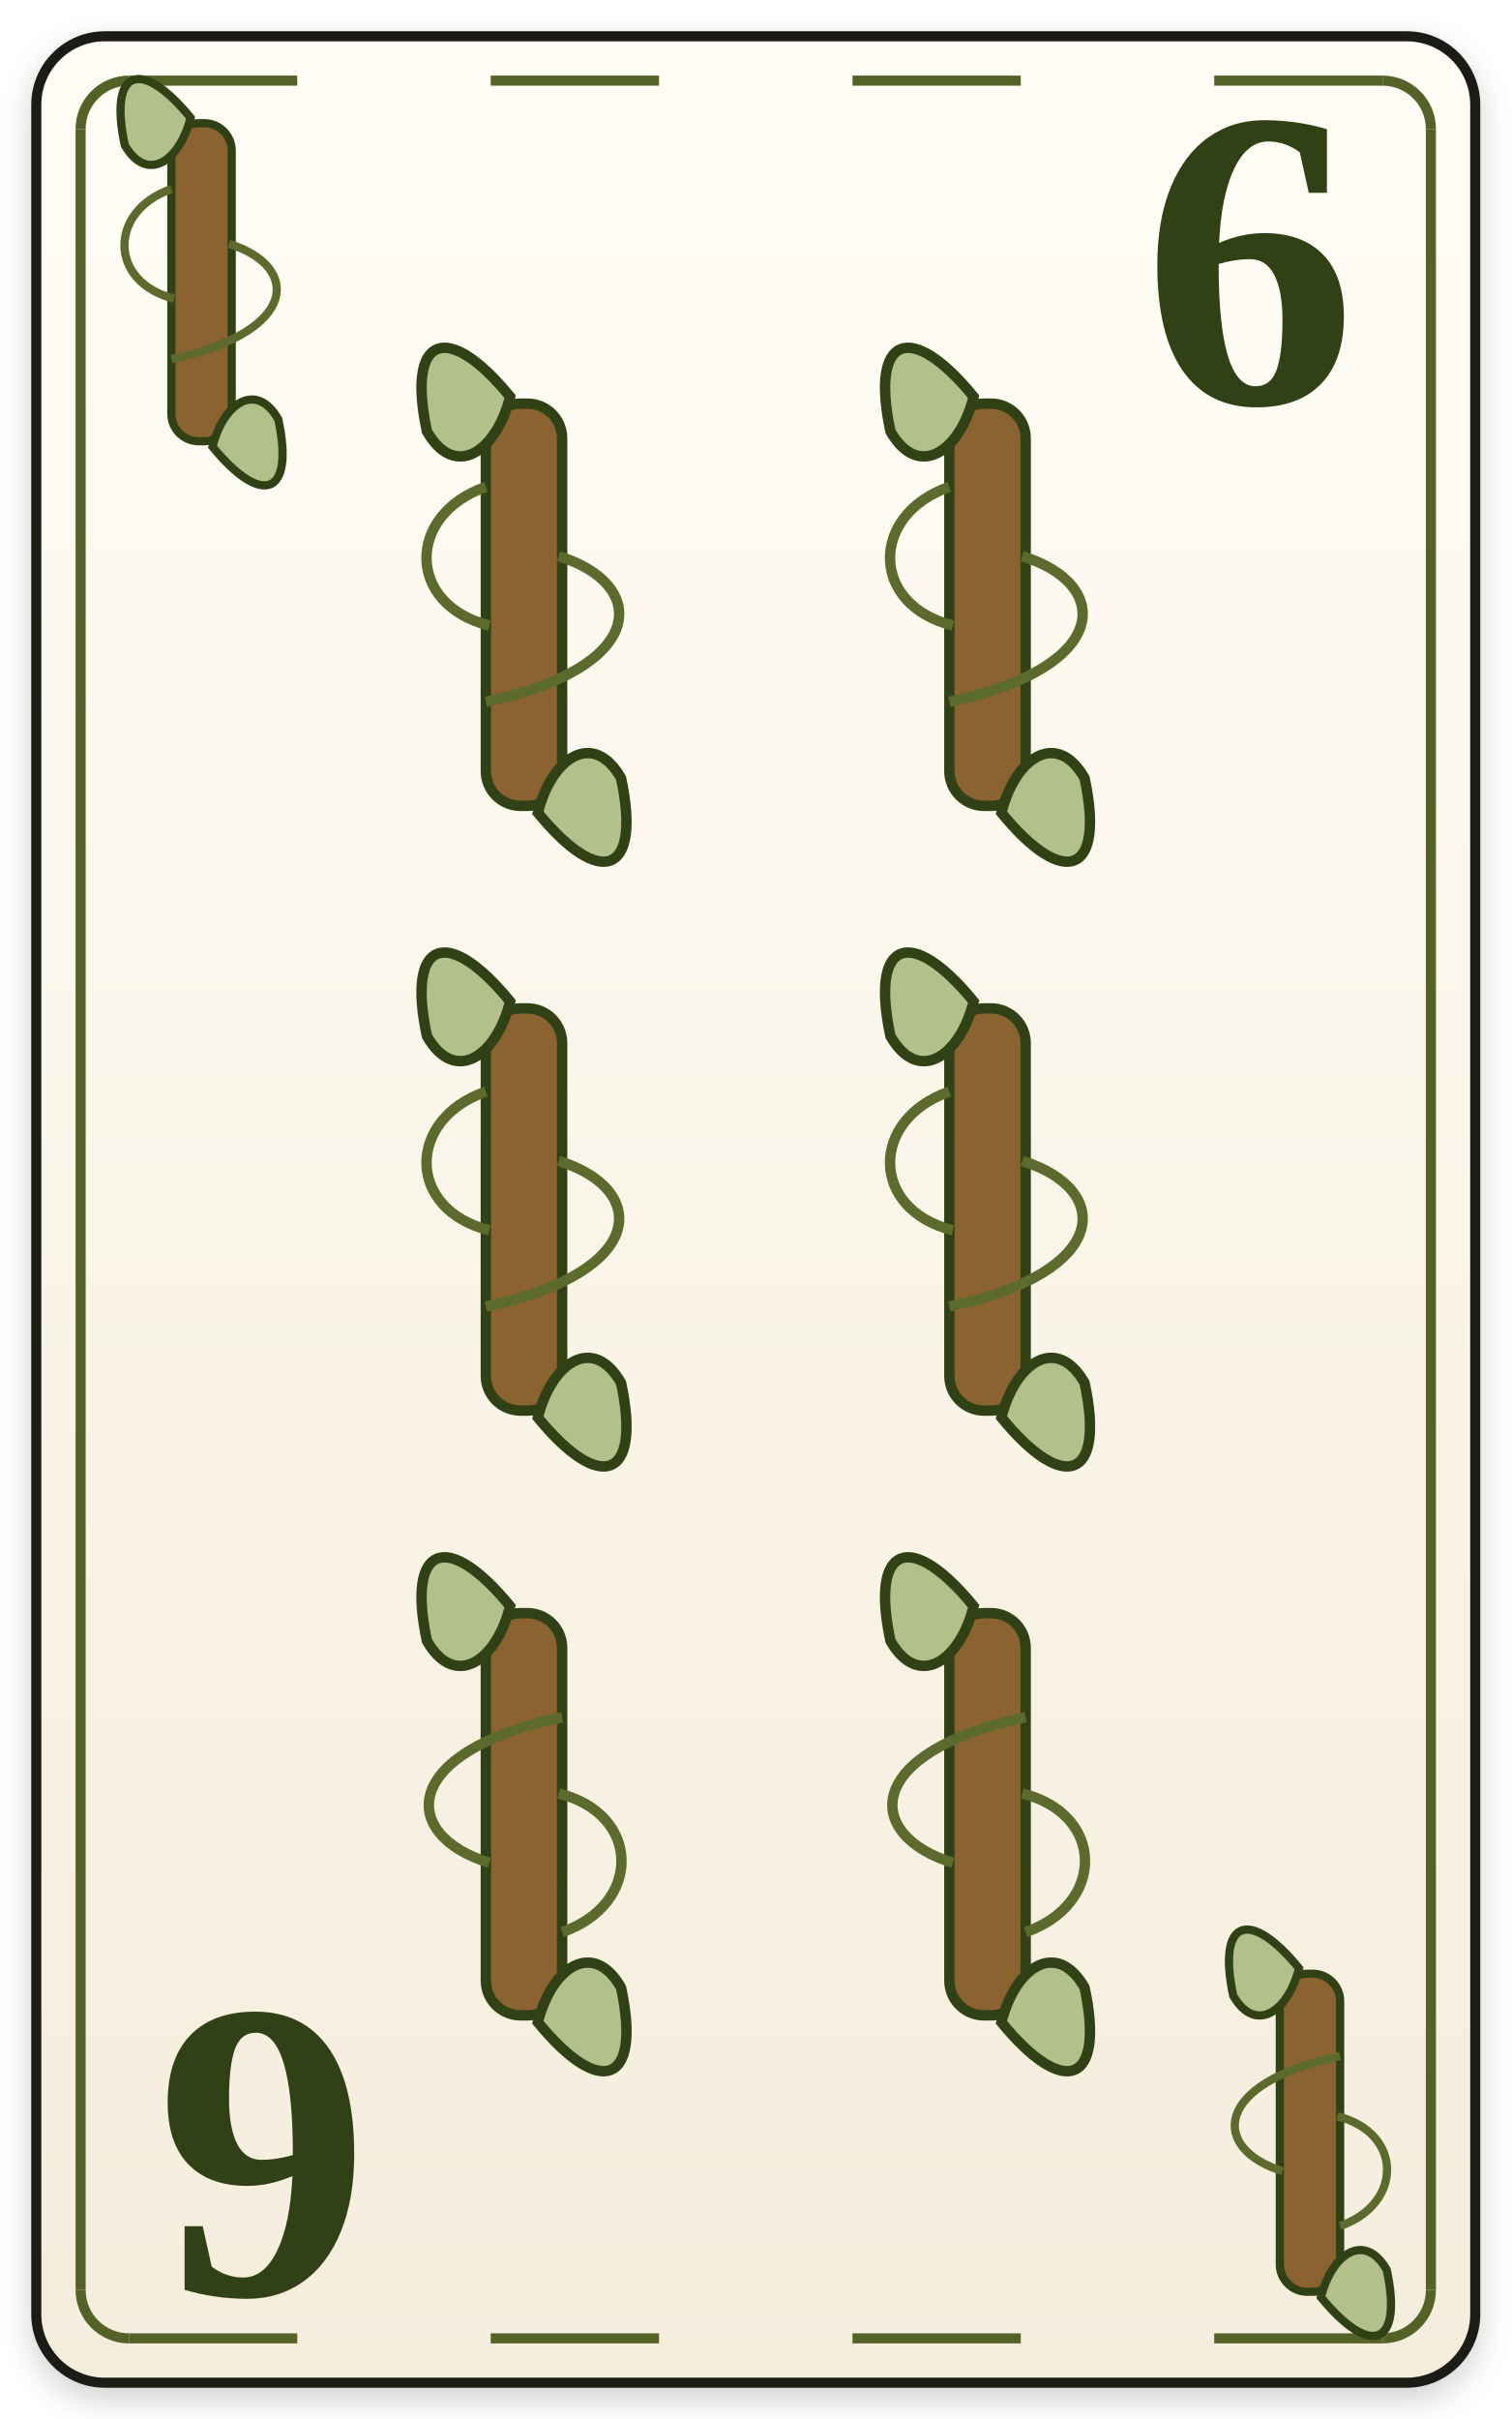
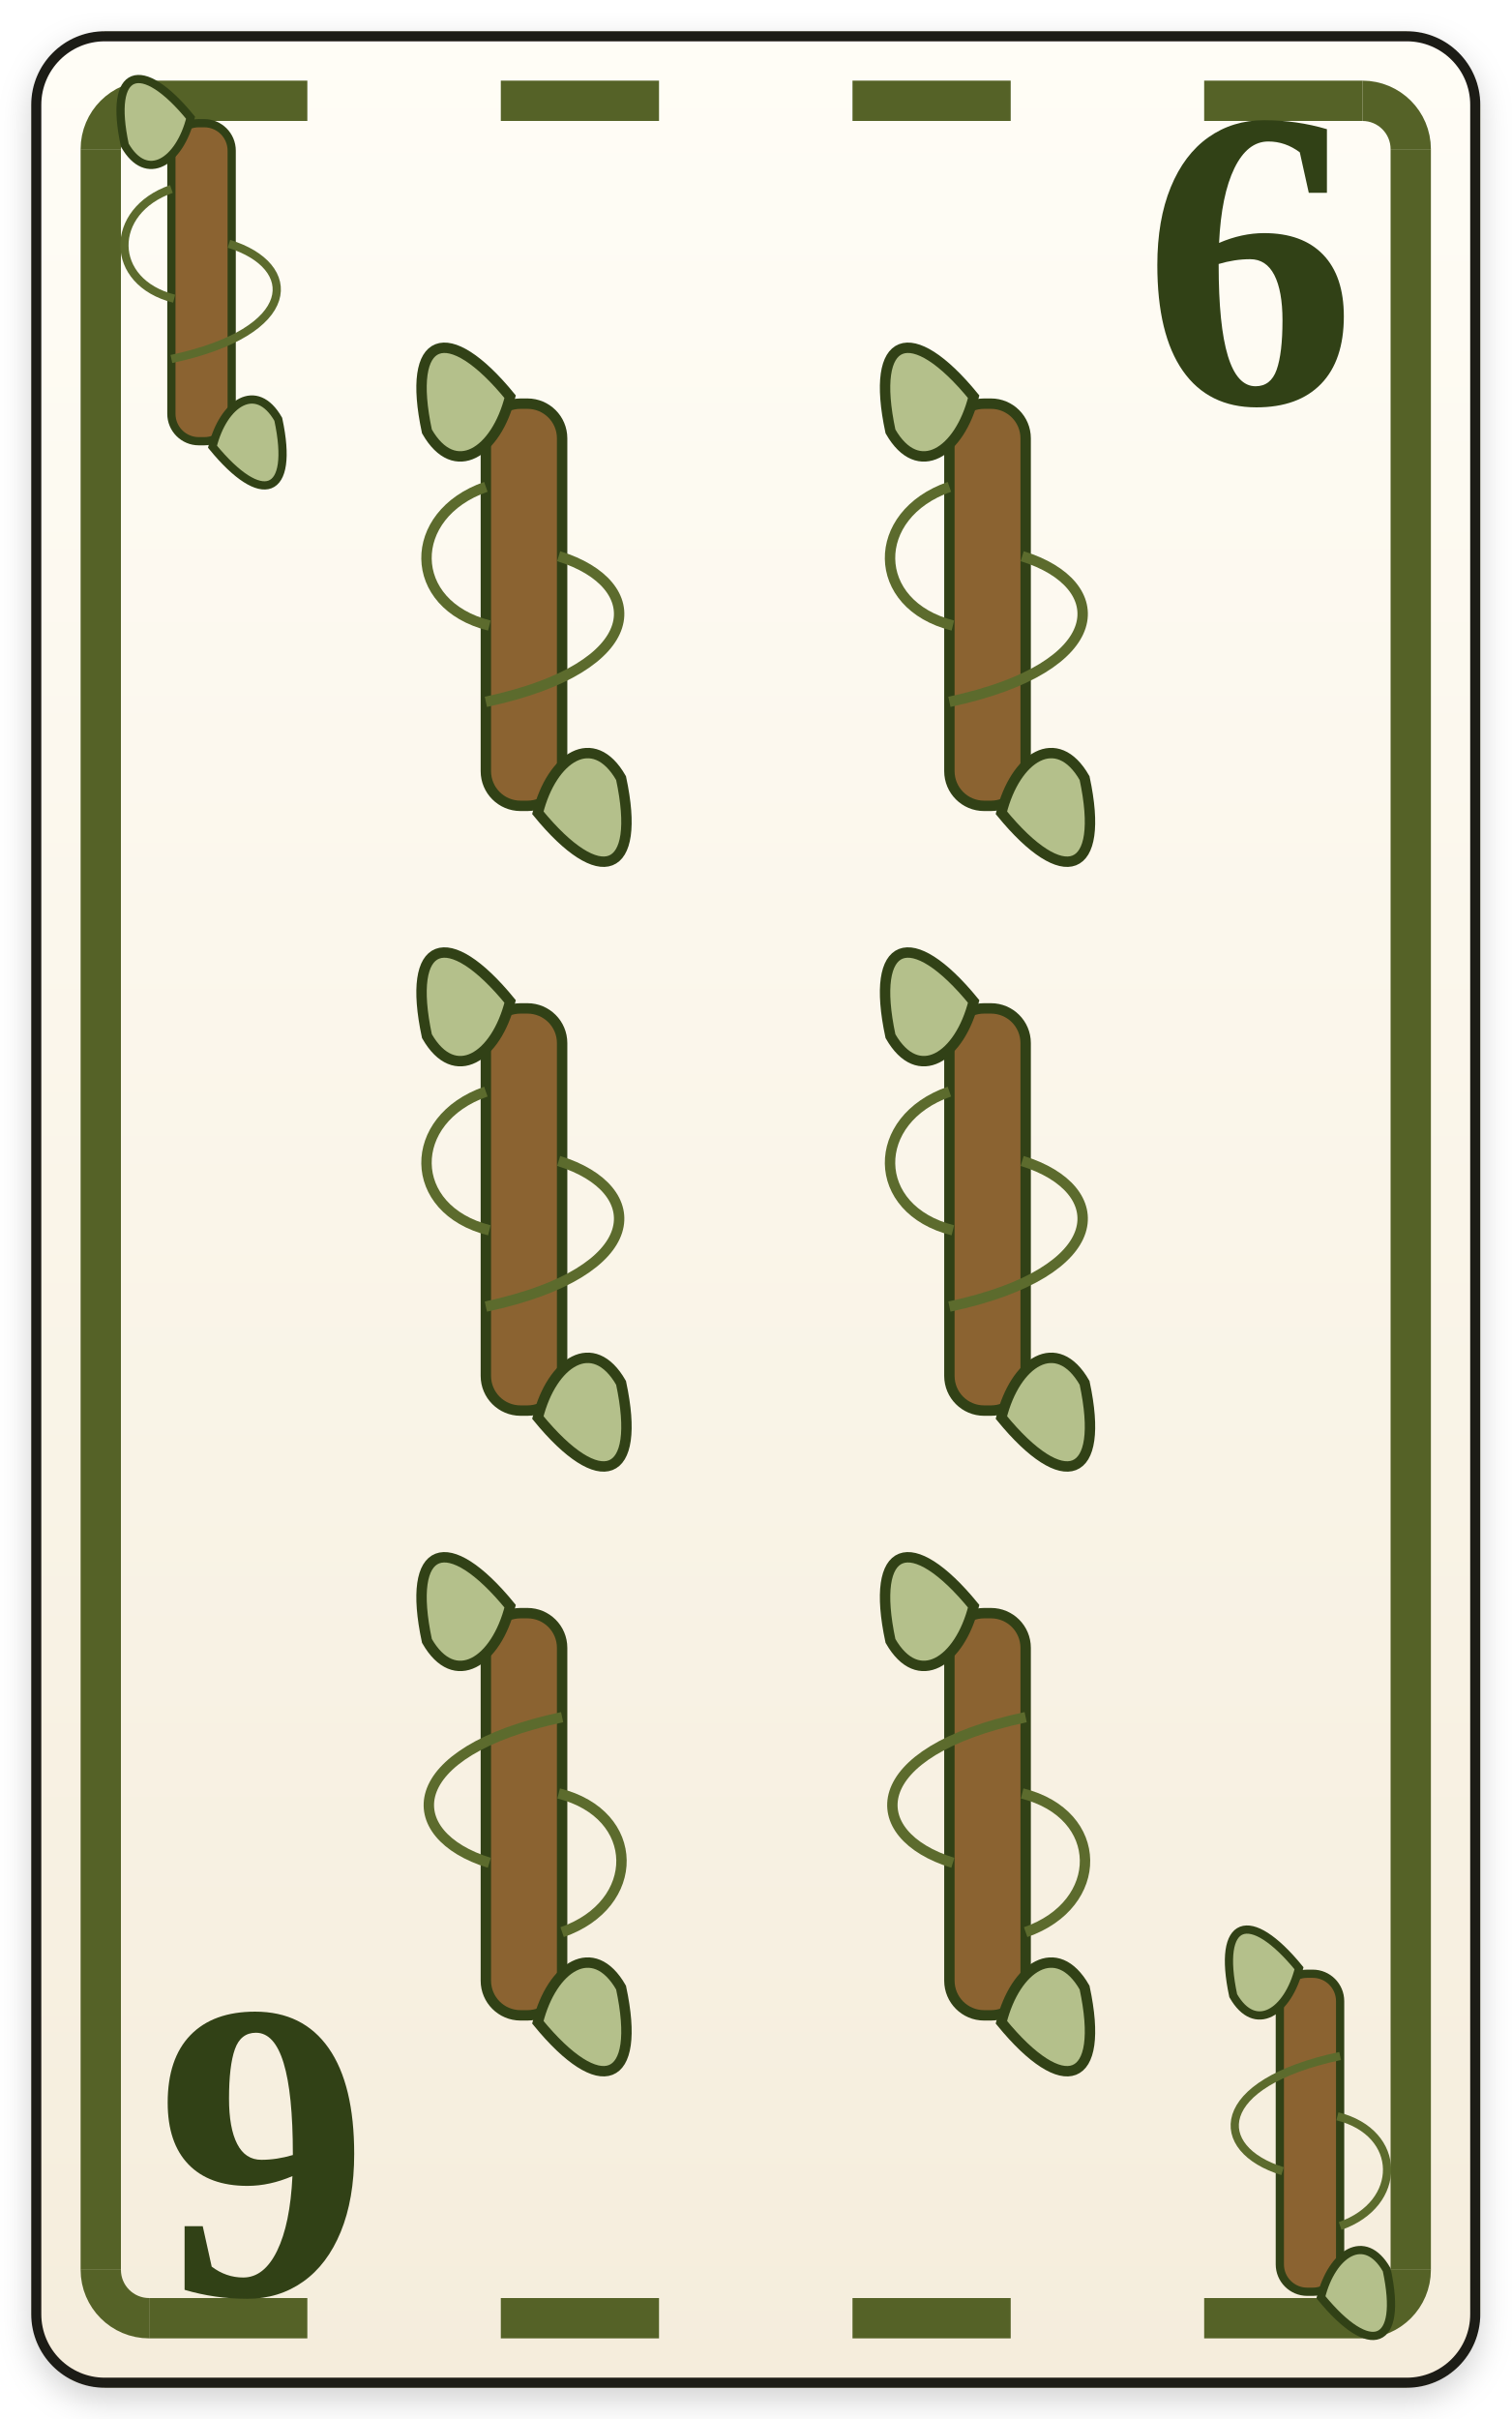
<svg xmlns="http://www.w3.org/2000/svg" width="750" height="1200" viewBox="0 0 750 1200" role="img" aria-labelledby="title desc">
  <defs>
    <linearGradient id="paperGradient" x1="0" y1="0" x2="0" y2="1">
      <stop offset="0%" stop-color="#fffdf6" />
      <stop offset="100%" stop-color="#f5eddc" />
    </linearGradient>
    <filter id="shadow" x="-20%" y="-20%" width="140%" height="140%">
      <feDropShadow dx="0" dy="6" stdDeviation="8" flood-color="#000000" flood-opacity="0.18" />
    </filter>
  </defs>
  <rect x="18" y="18" width="714" height="1164" rx="34" fill="url(#paperGradient)" stroke="#1f1b16" stroke-width="5" filter="url(#shadow)" />
-   <path d="M 40 64 V 1136" fill="none" stroke="#556227" stroke-width="5" />
-   <path d="M 710 64 V 1136" fill="none" stroke="#556227" stroke-width="5" />
-   <path d="M 40 64 A 24 24 0 0 1 64 40" fill="none" stroke="#556227" stroke-width="5" />
-   <path d="M 686 40 A 24 24 0 0 1 710 64" fill="none" stroke="#556227" stroke-width="5" />
-   <path d="M 40 1136 A 24 24 0 0 0 64 1160" fill="none" stroke="#556227" stroke-width="5" />
-   <path d="M 686 1160 A 24 24 0 0 0 710 1136" fill="none" stroke="#556227" stroke-width="5" />
-   <path d="M 64 40 H 147.5" fill="none" stroke="#556227" stroke-width="5" />
-   <path d="M 243.5 40 H 327" fill="none" stroke="#556227" stroke-width="5" />
-   <path d="M 423 40 H 506.5" fill="none" stroke="#556227" stroke-width="5" />
-   <path d="M 602.5 40 H 686" fill="none" stroke="#556227" stroke-width="5" />
-   <path d="M 64 1160 H 147.5" fill="none" stroke="#556227" stroke-width="5" />
-   <path d="M 243.5 1160 H 327" fill="none" stroke="#556227" stroke-width="5" />
-   <path d="M 423 1160 H 506.5" fill="none" stroke="#556227" stroke-width="5" />
-   <path d="M 602.5 1160 H 686" fill="none" stroke="#556227" stroke-width="5" />
+   <path d="M 50 74 V 1126" fill="none" stroke="#556227" stroke-width="20" />
+   <path d="M 700 74 V 1126" fill="none" stroke="#556227" stroke-width="20" />
+   <path d="M 50 74 A 24 24 0 0 1 74 50" fill="none" stroke="#556227" stroke-width="20" />
+   <path d="M 676 50 A 24 24 0 0 1 700 74" fill="none" stroke="#556227" stroke-width="20" />
+   <path d="M 50 1126 A 24 24 0 0 0 74 1150" fill="none" stroke="#556227" stroke-width="20" />
+   <path d="M 676 1150 A 24 24 0 0 0 700 1126" fill="none" stroke="#556227" stroke-width="20" />
+   <path d="M 74 50 H 152.5" fill="none" stroke="#556227" stroke-width="20" />
+   <path d="M 248.5 50 H 327" fill="none" stroke="#556227" stroke-width="20" />
+   <path d="M 423 50 H 501.5" fill="none" stroke="#556227" stroke-width="20" />
+   <path d="M 597.5 50 H 676" fill="none" stroke="#556227" stroke-width="20" />
+   <path d="M 74 1150 H 152.5" fill="none" stroke="#556227" stroke-width="20" />
+   <path d="M 248.5 1150 H 327" fill="none" stroke="#556227" stroke-width="20" />
+   <path d="M 423 1150 H 501.5" fill="none" stroke="#556227" stroke-width="20" />
+   <path d="M 597.5 1150 H 676" fill="none" stroke="#556227" stroke-width="20" />
  <g transform="translate(100 140) rotate(0)">
    <rect x="-14.96" y="-78.88" width="29.92" height="157.76" rx="13.6" fill="#8b6331" stroke="#314116" stroke-width="4.08" />
    <path d="M -14.96 -46.24 C -46.24 -35.36, -46.24 0, -13.6 8.16" fill="none" stroke="#5c6b2d" stroke-width="4.08" />
    <path d="M -14.96 38.08 C 48.96 24.48, 48.96 -8.16, 13.6 -19.04" fill="none" stroke="#5c6b2d" stroke-width="4.08" />
    <path d="M -5.44 -81.6 C -29.92 -111.52, -46.24 -106.08, -38.08 -68 C -27.2 -48.96, -10.88 -59.84, -5.44 -81.6 Z" fill="#b4c08b" stroke="#314116" stroke-width="4.08" />
    <path d="M 5.44 81.6 C 29.92 111.52, 46.24 106.08, 38.08 68 C 27.2 48.96, 10.88 59.84, 5.44 81.6 Z" fill="#b4c08b" stroke="#314116" stroke-width="4.08" />
  </g>
  <g transform="translate(750 1198) rotate(180)">
    <g transform="translate(100 140) rotate(0)">
      <rect x="-14.96" y="-78.88" width="29.92" height="157.76" rx="13.6" fill="#8b6331" stroke="#314116" stroke-width="4.08" />
      <path d="M -14.96 -46.24 C -46.24 -35.36, -46.24 0, -13.6 8.16" fill="none" stroke="#5c6b2d" stroke-width="4.08" />
      <path d="M -14.96 38.08 C 48.96 24.48, 48.96 -8.16, 13.6 -19.04" fill="none" stroke="#5c6b2d" stroke-width="4.08" />
      <path d="M -5.44 -81.6 C -29.92 -111.52, -46.24 -106.08, -38.08 -68 C -27.2 -48.96, -10.88 -59.84, -5.44 -81.6 Z" fill="#b4c08b" stroke="#314116" stroke-width="4.08" />
      <path d="M 5.44 81.6 C 29.92 111.52, 46.24 106.08, 38.08 68 C 27.2 48.96, 10.88 59.84, 5.44 81.6 Z" fill="#b4c08b" stroke="#314116" stroke-width="4.08" />
    </g>
  </g>
  <text x="620" y="200" text-anchor="middle" font-size="212" font-family="Georgia, Times New Roman, serif" font-weight="700" fill="#314116">6</text>
  <g transform="translate(130 1000) rotate(180)">
    <text x="0" y="0" text-anchor="middle" font-size="212" font-family="Georgia, Times New Roman, serif" font-weight="700" fill="#314116">6</text>
  </g>
  <g transform="translate(260 300) rotate(0)">
    <rect x="-18.92" y="-99.76" width="37.84" height="199.52" rx="17.2" fill="#8b6331" stroke="#314116" stroke-width="5.16" />
    <path d="M -18.92 -58.48 C -58.48 -44.72, -58.48 0, -17.2 10.32" fill="none" stroke="#5c6b2d" stroke-width="5.16" />
    <path d="M -18.92 48.16 C 61.92 30.96, 61.92 -10.32, 17.2 -24.08" fill="none" stroke="#5c6b2d" stroke-width="5.16" />
    <path d="M -6.88 -103.2 C -37.84 -141.04, -58.48 -134.16, -48.16 -86 C -34.4 -61.92, -13.76 -75.68, -6.88 -103.2 Z" fill="#b4c08b" stroke="#314116" stroke-width="5.16" />
    <path d="M 6.88 103.2 C 37.84 141.04, 58.48 134.16, 48.16 86 C 34.4 61.92, 13.76 75.68, 6.88 103.2 Z" fill="#b4c08b" stroke="#314116" stroke-width="5.16" />
  </g>
  <g transform="translate(490 300) rotate(0)">
    <rect x="-18.92" y="-99.76" width="37.84" height="199.52" rx="17.2" fill="#8b6331" stroke="#314116" stroke-width="5.16" />
    <path d="M -18.92 -58.48 C -58.48 -44.72, -58.48 0, -17.2 10.32" fill="none" stroke="#5c6b2d" stroke-width="5.16" />
    <path d="M -18.92 48.16 C 61.92 30.96, 61.92 -10.32, 17.2 -24.08" fill="none" stroke="#5c6b2d" stroke-width="5.16" />
    <path d="M -6.88 -103.2 C -37.84 -141.04, -58.48 -134.16, -48.16 -86 C -34.4 -61.92, -13.76 -75.68, -6.88 -103.2 Z" fill="#b4c08b" stroke="#314116" stroke-width="5.16" />
    <path d="M 6.88 103.2 C 37.84 141.04, 58.48 134.16, 48.16 86 C 34.4 61.92, 13.76 75.68, 6.88 103.2 Z" fill="#b4c08b" stroke="#314116" stroke-width="5.16" />
  </g>
  <g transform="translate(260 600) rotate(0)">
    <rect x="-18.92" y="-99.76" width="37.84" height="199.52" rx="17.2" fill="#8b6331" stroke="#314116" stroke-width="5.16" />
    <path d="M -18.92 -58.48 C -58.48 -44.72, -58.48 0, -17.2 10.32" fill="none" stroke="#5c6b2d" stroke-width="5.16" />
    <path d="M -18.92 48.16 C 61.92 30.96, 61.92 -10.32, 17.2 -24.08" fill="none" stroke="#5c6b2d" stroke-width="5.16" />
    <path d="M -6.88 -103.2 C -37.84 -141.04, -58.48 -134.16, -48.16 -86 C -34.4 -61.92, -13.76 -75.68, -6.88 -103.2 Z" fill="#b4c08b" stroke="#314116" stroke-width="5.16" />
    <path d="M 6.88 103.2 C 37.84 141.04, 58.48 134.16, 48.16 86 C 34.4 61.92, 13.76 75.68, 6.88 103.2 Z" fill="#b4c08b" stroke="#314116" stroke-width="5.16" />
  </g>
  <g transform="translate(490 600) rotate(0)">
    <rect x="-18.92" y="-99.76" width="37.84" height="199.52" rx="17.2" fill="#8b6331" stroke="#314116" stroke-width="5.16" />
    <path d="M -18.92 -58.48 C -58.48 -44.72, -58.48 0, -17.2 10.32" fill="none" stroke="#5c6b2d" stroke-width="5.16" />
    <path d="M -18.92 48.16 C 61.92 30.96, 61.92 -10.32, 17.2 -24.08" fill="none" stroke="#5c6b2d" stroke-width="5.16" />
    <path d="M -6.88 -103.2 C -37.84 -141.04, -58.48 -134.16, -48.16 -86 C -34.4 -61.92, -13.76 -75.68, -6.88 -103.2 Z" fill="#b4c08b" stroke="#314116" stroke-width="5.16" />
    <path d="M 6.88 103.2 C 37.84 141.04, 58.48 134.16, 48.16 86 C 34.4 61.92, 13.76 75.68, 6.88 103.2 Z" fill="#b4c08b" stroke="#314116" stroke-width="5.16" />
  </g>
  <g transform="translate(260 900) rotate(180)">
    <rect x="-18.92" y="-99.76" width="37.84" height="199.52" rx="17.2" fill="#8b6331" stroke="#314116" stroke-width="5.16" />
    <path d="M -18.92 -58.48 C -58.48 -44.72, -58.48 0, -17.2 10.32" fill="none" stroke="#5c6b2d" stroke-width="5.16" />
    <path d="M -18.92 48.16 C 61.92 30.96, 61.92 -10.32, 17.2 -24.08" fill="none" stroke="#5c6b2d" stroke-width="5.16" />
    <path d="M -6.88 -103.2 C -37.84 -141.04, -58.48 -134.16, -48.16 -86 C -34.4 -61.92, -13.76 -75.68, -6.88 -103.2 Z" fill="#b4c08b" stroke="#314116" stroke-width="5.16" />
    <path d="M 6.88 103.2 C 37.84 141.04, 58.48 134.16, 48.16 86 C 34.4 61.92, 13.76 75.68, 6.88 103.2 Z" fill="#b4c08b" stroke="#314116" stroke-width="5.16" />
  </g>
  <g transform="translate(490 900) rotate(180)">
    <rect x="-18.92" y="-99.76" width="37.84" height="199.52" rx="17.2" fill="#8b6331" stroke="#314116" stroke-width="5.16" />
    <path d="M -18.92 -58.48 C -58.48 -44.72, -58.48 0, -17.2 10.32" fill="none" stroke="#5c6b2d" stroke-width="5.16" />
    <path d="M -18.92 48.16 C 61.92 30.96, 61.92 -10.32, 17.2 -24.08" fill="none" stroke="#5c6b2d" stroke-width="5.16" />
    <path d="M -6.88 -103.2 C -37.84 -141.04, -58.48 -134.16, -48.16 -86 C -34.4 -61.92, -13.76 -75.68, -6.88 -103.2 Z" fill="#b4c08b" stroke="#314116" stroke-width="5.16" />
    <path d="M 6.88 103.2 C 37.84 141.04, 58.48 134.16, 48.16 86 C 34.4 61.92, 13.76 75.68, 6.88 103.2 Z" fill="#b4c08b" stroke="#314116" stroke-width="5.16" />
  </g>
</svg>
